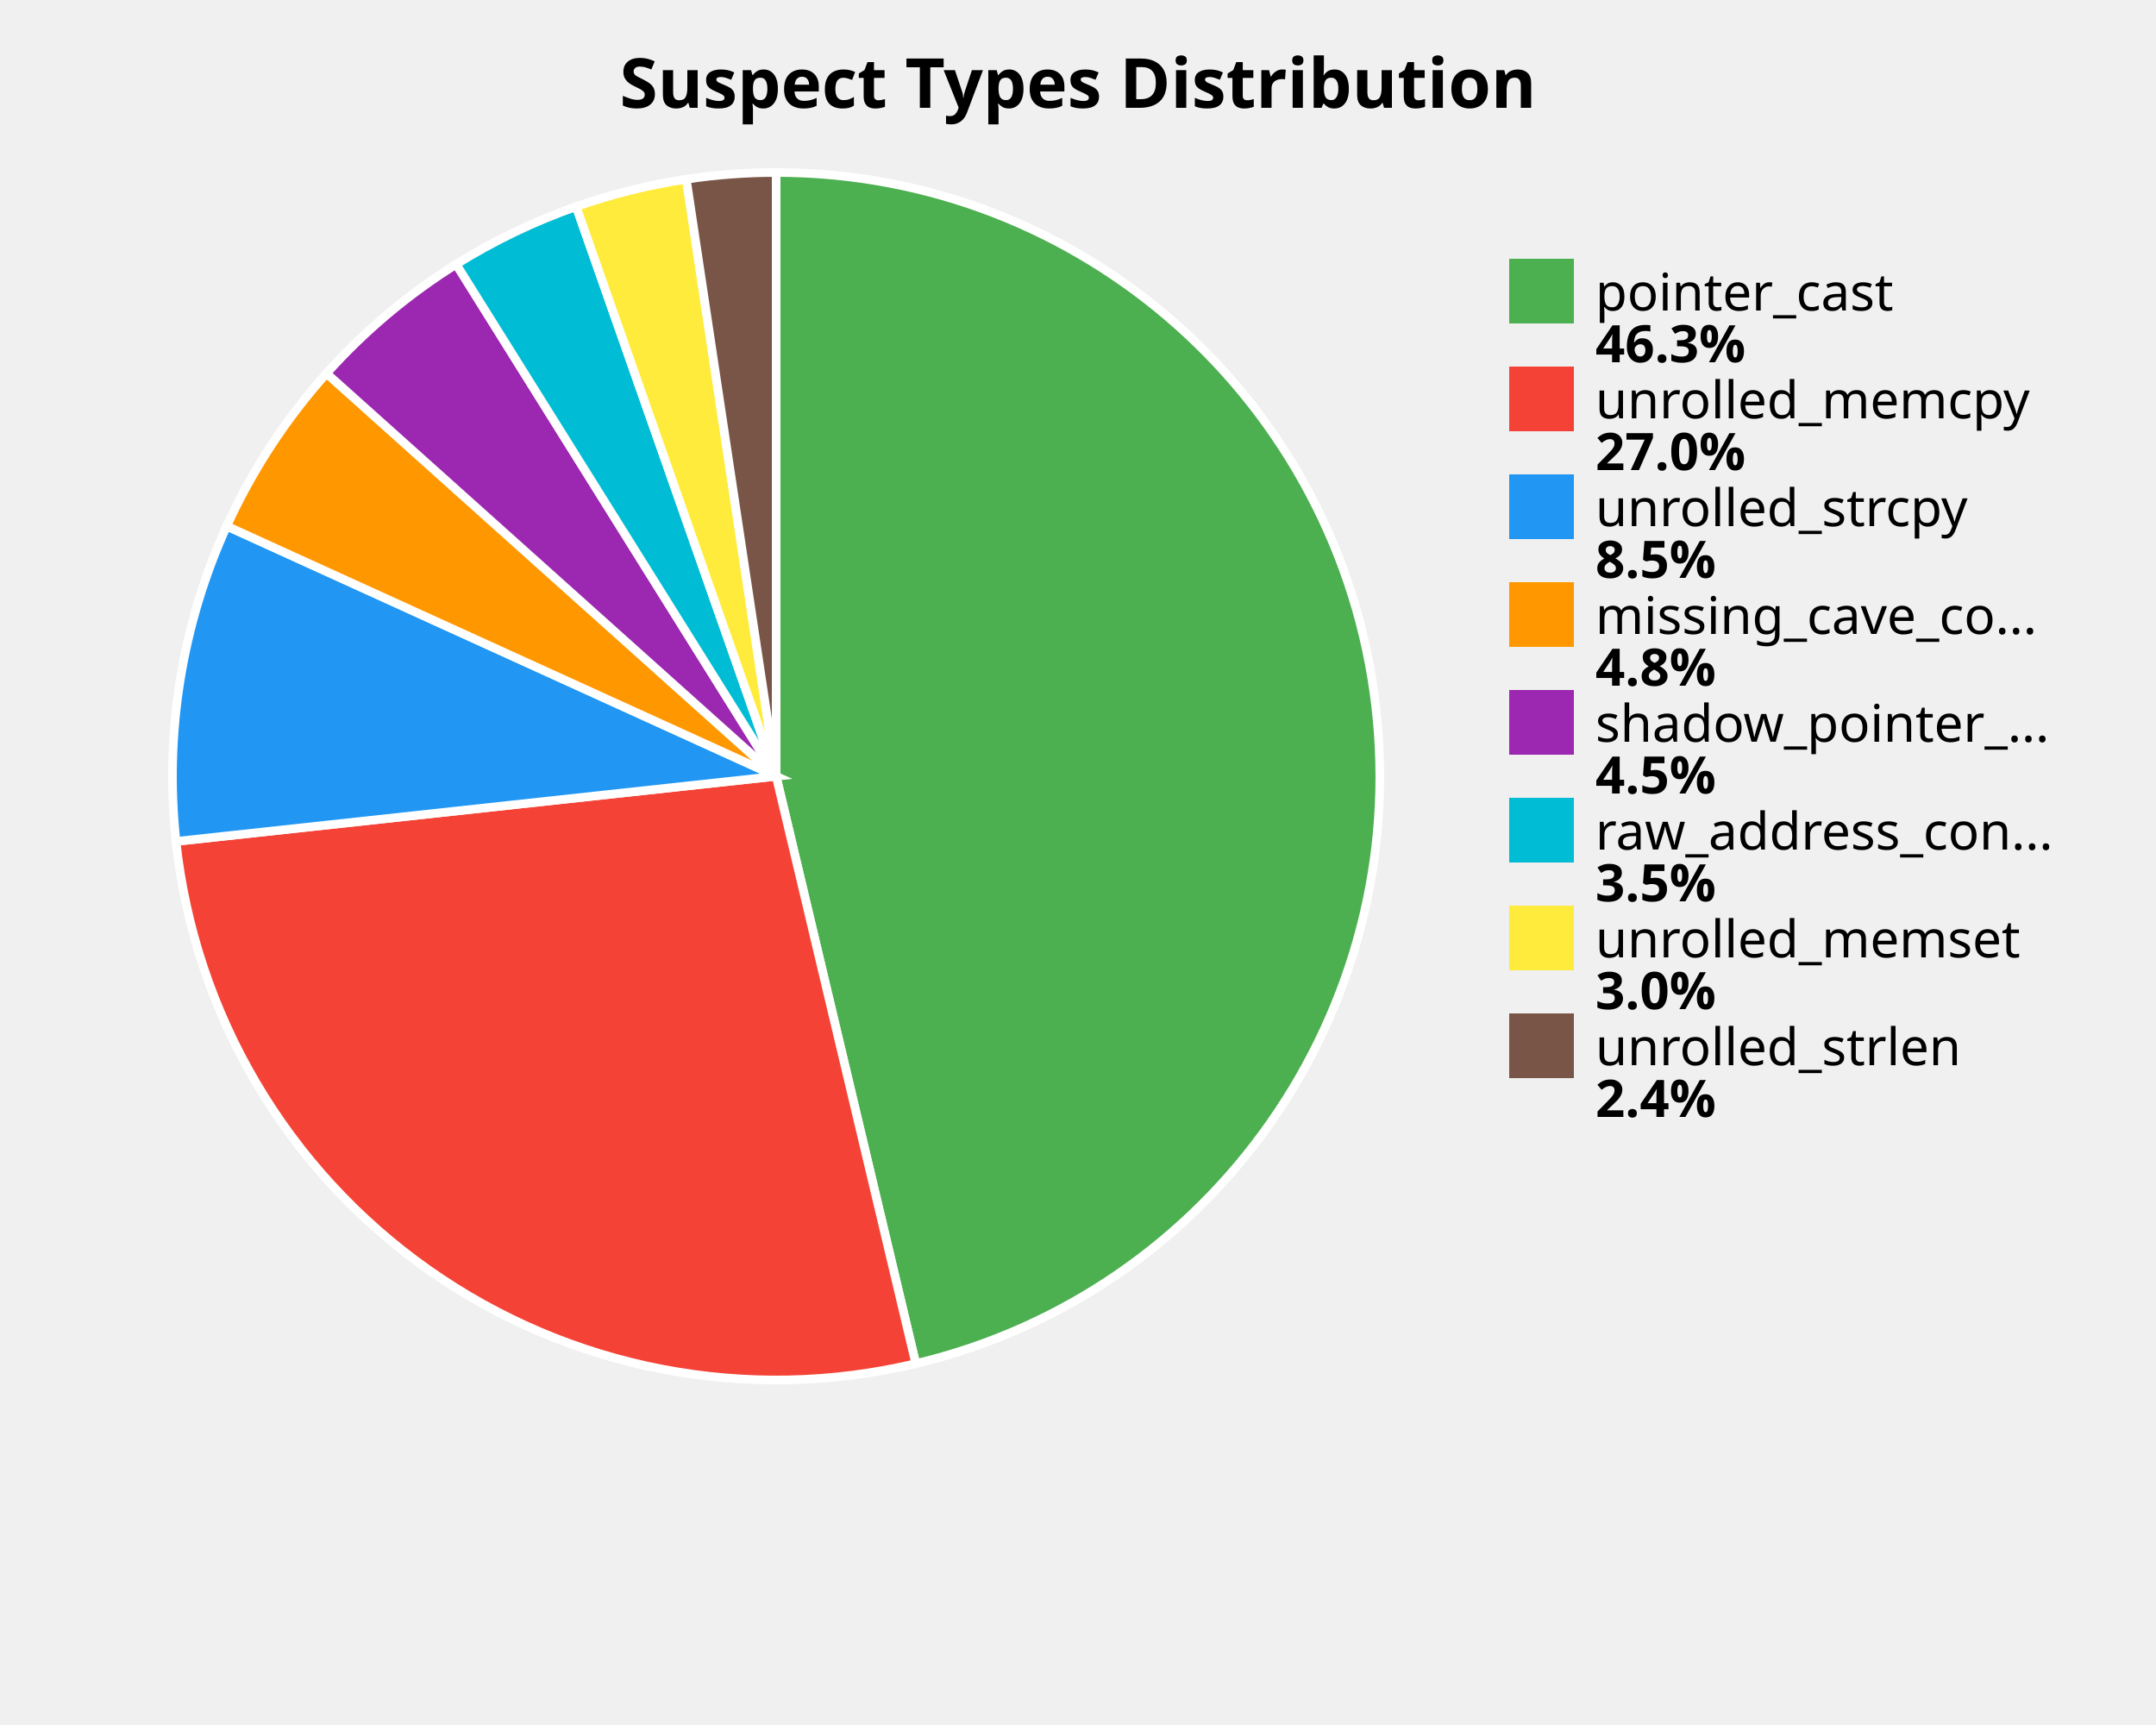
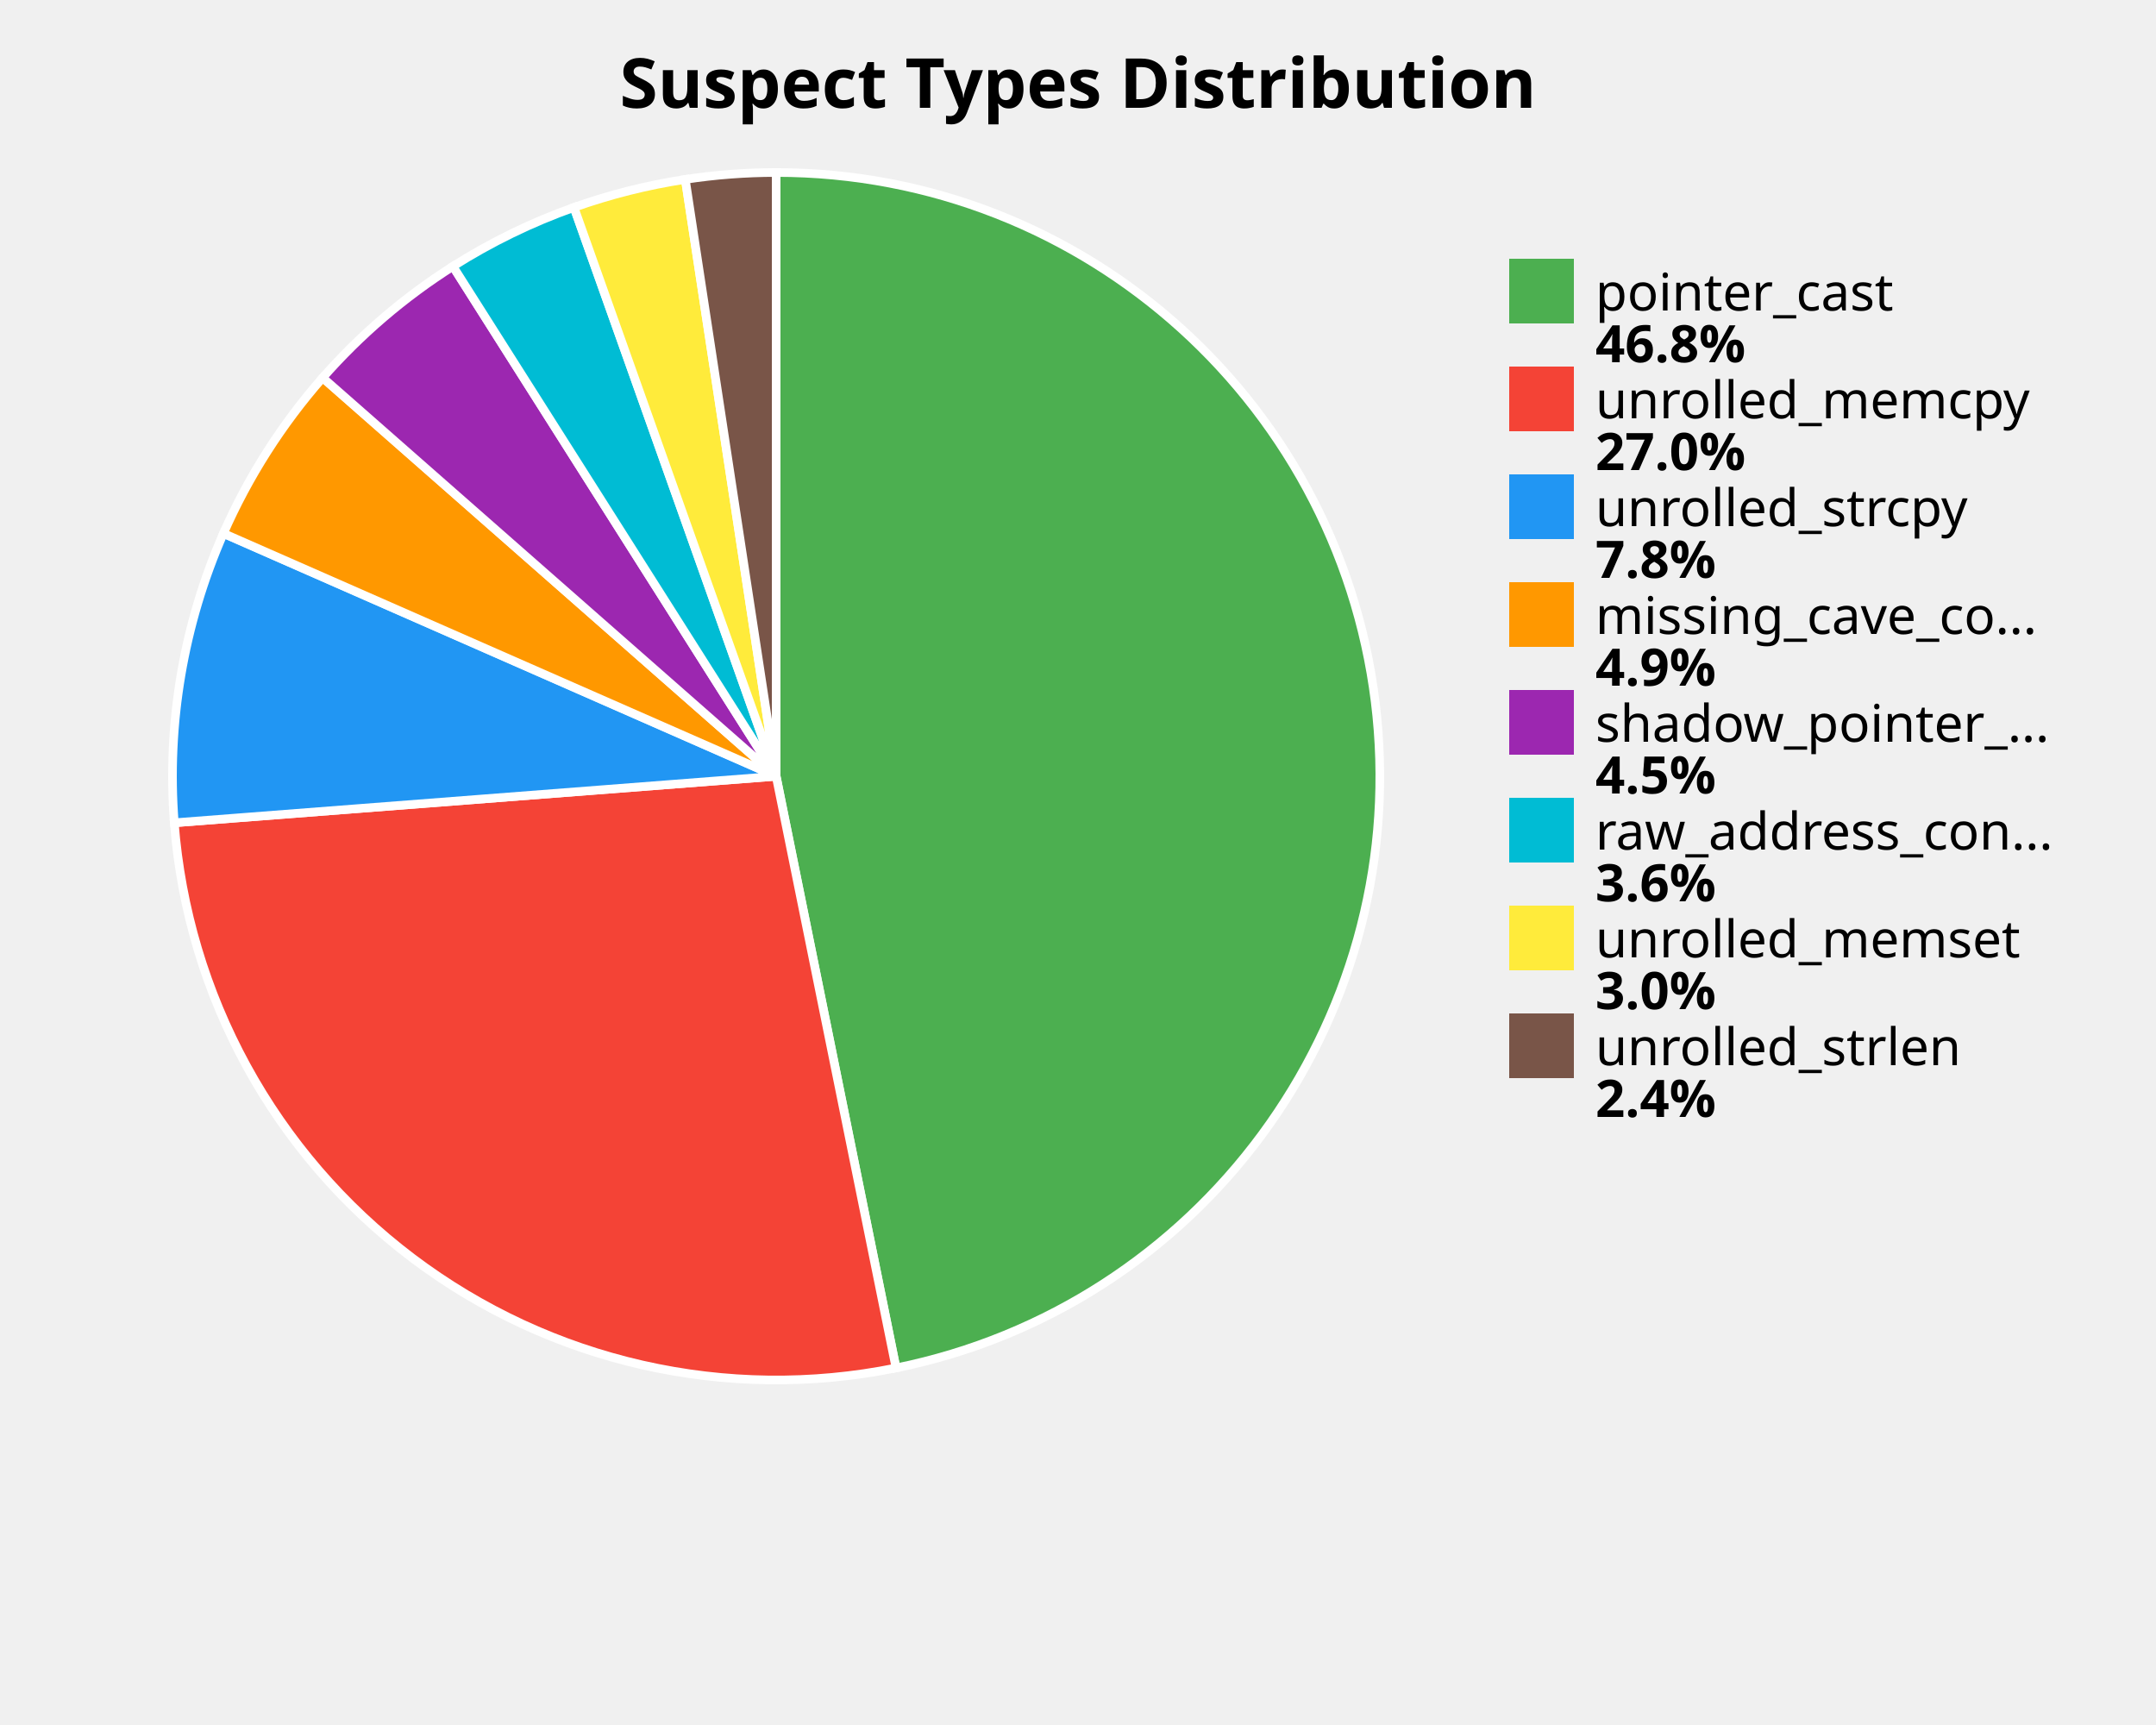
<svg xmlns="http://www.w3.org/2000/svg" width="500" height="400" viewBox="0 0 500 400">
  <style>
    .title { font: bold 16px sans-serif; }
    .label { font: 12px sans-serif; }
    .value { font: bold 12px sans-serif; }
  </style>
  <rect width="100%%" height="100%%" fill="white" />
  <text x="250" y="25" class="title" text-anchor="middle">Suspect Types Distribution</text>
-   <path d="M 180,180 L 180.00,40.00 A 140,140 0 0,1 212.38,316.20 Z" fill="#4CAF50" stroke="white" stroke-width="2" />
-   <path d="M 180,180 L 212.38,316.20 A 140,140 0 0,1 40.82,195.11 Z" fill="#F44336" stroke="white" stroke-width="2" />
-   <path d="M 180,180 L 40.82,195.11 A 140,140 0 0,1 52.58,122.00 Z" fill="#2196F3" stroke="white" stroke-width="2" />
-   <path d="M 180,180 L 52.58,122.00 A 140,140 0 0,1 75.73,86.58 Z" fill="#FF9800" stroke="white" stroke-width="2" />
-   <path d="M 180,180 L 75.73,86.58 A 140,140 0 0,1 105.80,61.28 Z" fill="#9C27B0" stroke="white" stroke-width="2" />
-   <path d="M 180,180 L 105.80,61.28 A 140,140 0 0,1 133.62,47.91 Z" fill="#00BCD4" stroke="white" stroke-width="2" />
-   <path d="M 180,180 L 133.62,47.91 A 140,140 0 0,1 159.16,41.56 Z" fill="#FFEB3B" stroke="white" stroke-width="2" />
-   <path d="M 180,180 L 159.16,41.56 A 140,140 0 0,1 180.00,40.00 Z" fill="#795548" stroke="white" stroke-width="2" />
+   <path d="M 180,180 L 180.00,40.00 A 140,140 0 0,1 207.80,317.21 Z" fill="#4CAF50" stroke="white" stroke-width="2" />
+   <path d="M 180,180 L 207.80,317.21 A 140,140 0 0,1 40.42,190.79 Z" fill="#F44336" stroke="white" stroke-width="2" />
+   <path d="M 180,180 L 40.42,190.79 A 140,140 0 0,1 51.82,123.69 Z" fill="#2196F3" stroke="white" stroke-width="2" />
+   <path d="M 180,180 L 51.82,123.69 A 140,140 0 0,1 74.83,87.59 Z" fill="#FF9800" stroke="white" stroke-width="2" />
+   <path d="M 180,180 L 74.83,87.59 A 140,140 0 0,1 105.04,61.76 Z" fill="#9C27B0" stroke="white" stroke-width="2" />
+   <path d="M 180,180 L 105.04,61.76 A 140,140 0 0,1 133.11,48.09 Z" fill="#00BCD4" stroke="white" stroke-width="2" />
+   <path d="M 180,180 L 133.11,48.09 A 140,140 0 0,1 158.93,41.60 Z" fill="#FFEB3B" stroke="white" stroke-width="2" />
+   <path d="M 180,180 L 158.93,41.60 A 140,140 0 0,1 180.00,40.00 Z" fill="#795548" stroke="white" stroke-width="2" />
  <rect x="350" y="60" width="15" height="15" fill="#4CAF50" />
  <text x="370" y="72" class="label">pointer_cast</text>
-   <text x="370" y="84" class="value">46.3%</text>
+   <text x="370" y="84" class="value">46.8%</text>
  <rect x="350" y="85" width="15" height="15" fill="#F44336" />
  <text x="370" y="97" class="label">unrolled_memcpy</text>
  <text x="370" y="109" class="value">27.0%</text>
  <rect x="350" y="110" width="15" height="15" fill="#2196F3" />
  <text x="370" y="122" class="label">unrolled_strcpy</text>
-   <text x="370" y="134" class="value">8.5%</text>
+   <text x="370" y="134" class="value">7.8%</text>
  <rect x="350" y="135" width="15" height="15" fill="#FF9800" />
  <text x="370" y="147" class="label">missing_cave_co...</text>
-   <text x="370" y="159" class="value">4.8%</text>
+   <text x="370" y="159" class="value">4.9%</text>
  <rect x="350" y="160" width="15" height="15" fill="#9C27B0" />
  <text x="370" y="172" class="label">shadow_pointer_...</text>
  <text x="370" y="184" class="value">4.5%</text>
  <rect x="350" y="185" width="15" height="15" fill="#00BCD4" />
  <text x="370" y="197" class="label">raw_address_con...</text>
-   <text x="370" y="209" class="value">3.5%</text>
+   <text x="370" y="209" class="value">3.6%</text>
  <rect x="350" y="210" width="15" height="15" fill="#FFEB3B" />
  <text x="370" y="222" class="label">unrolled_memset</text>
  <text x="370" y="234" class="value">3.0%</text>
  <rect x="350" y="235" width="15" height="15" fill="#795548" />
  <text x="370" y="247" class="label">unrolled_strlen</text>
  <text x="370" y="259" class="value">2.4%</text>
</svg>
